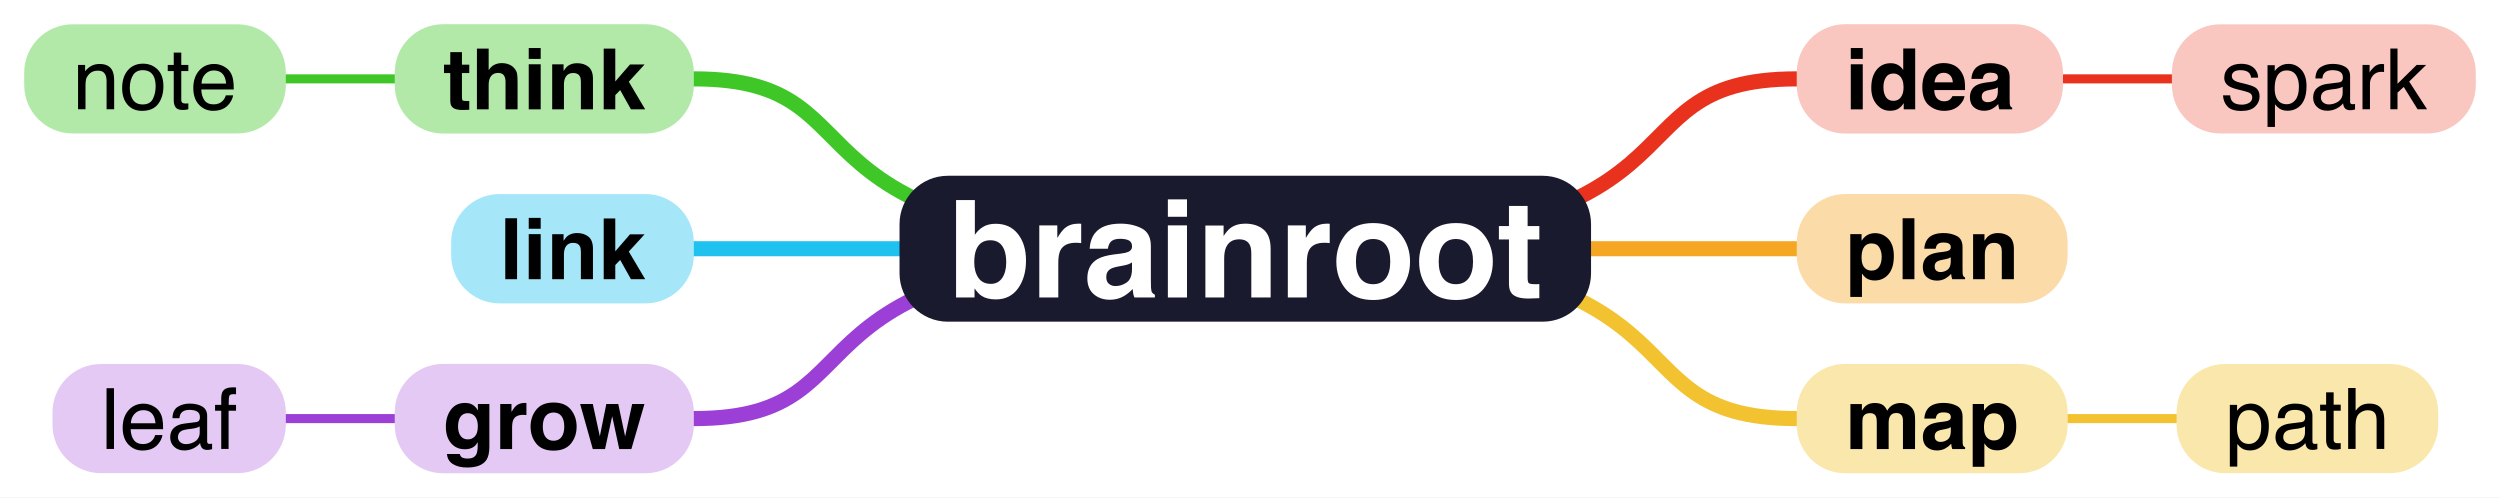
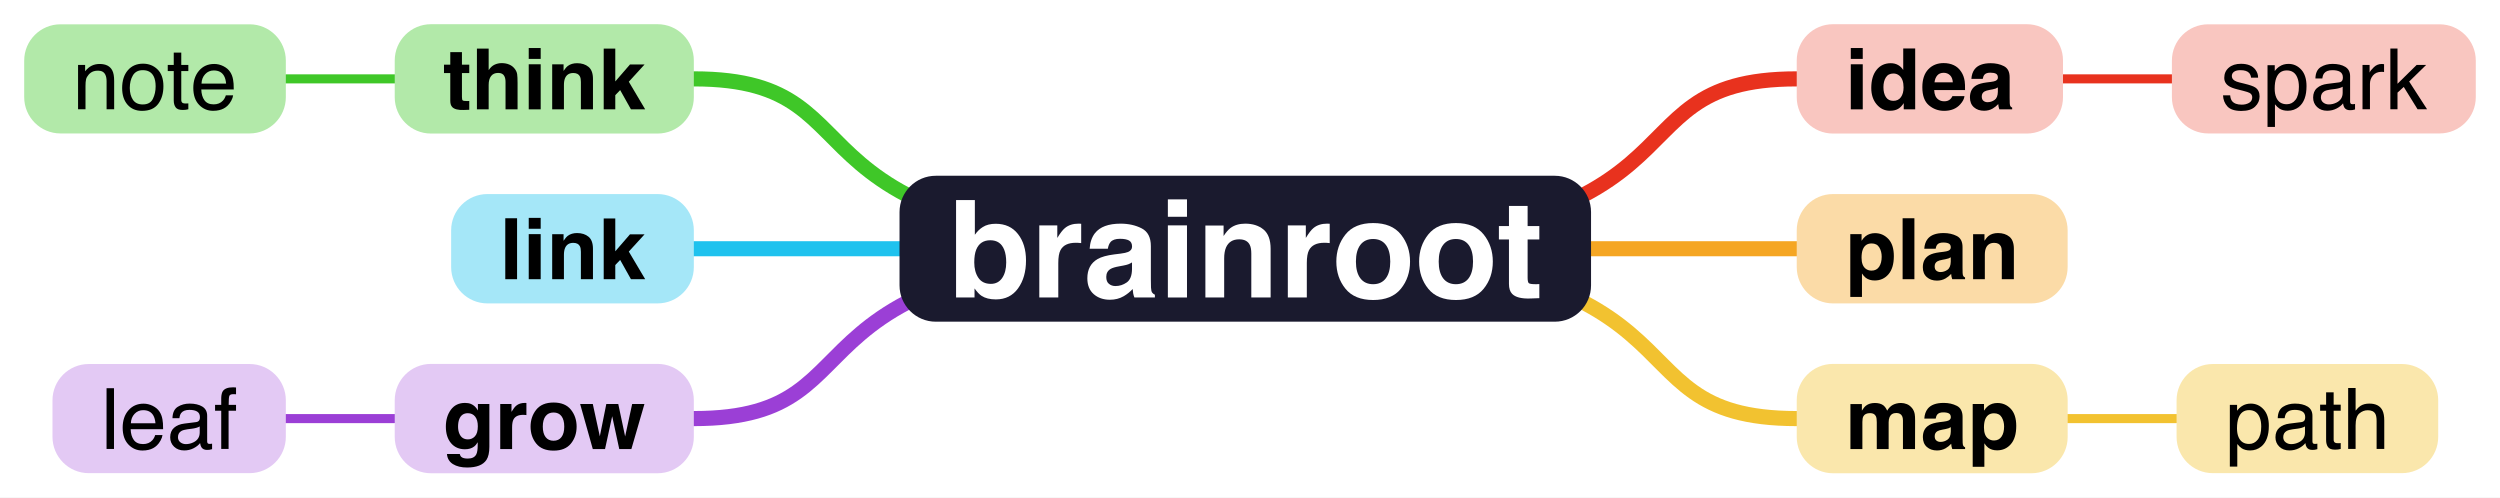
<svg xmlns="http://www.w3.org/2000/svg" xmlns:xlink="http://www.w3.org/1999/xlink" viewBox="0 0 413.244 82.229" width="413.244pt" height="82.229pt">
  <path fill="#ffffff" fill-rule="nonzero" d="M 0 0v 82.229h 413.244v -82.229Z " />
  <g transform="translate(4 4)">
    <g>
      <path fill="none" stroke="#e8321e" stroke-width="2.5" stroke-linecap="round" stroke-linejoin="round" stroke-miterlimit="4" stroke-dashoffset="0" stroke-dasharray="" transform="translate(201.8426 9.038086)" d="M 0 0m 0 28.076c 82.038 0 57.153 -28.076 91.153 -28.076" />
      <path fill="none" stroke="#e8321e" stroke-width="1.5" stroke-linecap="round" stroke-linejoin="round" stroke-miterlimit="4" stroke-dashoffset="0" stroke-dasharray="" transform="translate(337.0094 9.038086)" d="M 0 0c 9 0 9 0 18 0" />
      <path fill="none" transform="translate(355.0094 0.01708984)" d="M 0 0h 50.234v 18.042h -50.234v -18.042Z " />
      <g transform="translate(355.0094 0.01708984)">
        <g>
          <g>
-             <path fill="#f9c6c0" fill-rule="nonzero" d="M 0 0m 0 8c 0 -4.418 3.582 -8 8 -8h 34.234c 4.418 0 8 3.582 8 8v 2.042c 0 4.418 -3.582 8 -8 8h -34.234c -4.418 0 -8 -3.582 -8 -8Z " />
+             <path fill="#f9c6c0" fill-rule="nonzero" d="M 0 0m 0 6c 0 -3.314 2.686 -6 6 -6h 38.234c 3.314 0 6 2.686 6 6v 6.042c 0 3.314 -2.686 6 -6 6h -38.234c -3.314 0 -6 -2.686 -6 -6Z " />
            <g transform="matrix(1 0 0 -1 8 14.04199)">
              <use xlink:href="#gC85E0C92AEBEB214AD4295583F0BAAEB" x="0" y="0" fill="#000000" fill-rule="nonzero" />
              <use xlink:href="#g4AF3E5C2356B70A0477E867671F9A8C7" x="7" y="0" fill="#000000" fill-rule="nonzero" />
              <use xlink:href="#g6D5CEBE04F0E71A532D3F844634F856" x="14.786" y="0" fill="#000000" fill-rule="nonzero" />
              <use xlink:href="#g35AC645C025808EAA0C85BD9C0641944" x="22.572" y="0" fill="#000000" fill-rule="nonzero" />
              <use xlink:href="#gF733B062BDA7FE1DEEA9D5EE72FFA385" x="27.234" y="0" fill="#000000" fill-rule="nonzero" />
            </g>
          </g>
        </g>
      </g>
      <path fill="none" transform="translate(292.9957)" d="M 0 0h 44.014v 18.076h -44.014v -18.076Z " />
      <g transform="translate(292.9957 -3e-9)">
        <g>
          <g>
-             <path fill="#f9c6c0" fill-rule="nonzero" d="M 0 0m 0 8c 0 -4.418 3.582 -8 8 -8h 28.014c 4.418 0 8 3.582 8 8v 2.076c 0 4.418 -3.582 8 -8 8h -28.014c -4.418 0 -8 -3.582 -8 -8Z " />
+             <path fill="#f9c6c0" fill-rule="nonzero" d="M 0 0m 0 6c 0 -3.314 2.686 -6 6 -6h 32.014c 3.314 0 6 2.686 6 6v 6.076c 0 3.314 -2.686 6 -6 6h -32.014c -3.314 0 -6 -2.686 -6 -6Z " />
            <g transform="matrix(1 0 0 -1 8 14.07617)">
              <use xlink:href="#gCD00075EBB525FE87516FFCFD8ABC722" x="0" y="0" fill="#000000" fill-rule="nonzero" />
              <use xlink:href="#gA9DE94ADF1CCEB0CA300D3CB5E30D18F" x="3.89" y="0" fill="#000000" fill-rule="nonzero" />
              <use xlink:href="#gEDE7FFBBE8D1CD123FD5F87CC7DEE806" x="12.441" y="0" fill="#000000" fill-rule="nonzero" />
              <use xlink:href="#g83D6A99180E4A656392B93743F4459B7" x="20.228" y="0" fill="#000000" fill-rule="nonzero" />
            </g>
          </g>
        </g>
      </g>
      <path fill="none" stroke="#f5a623" stroke-width="2.5" stroke-linecap="round" stroke-linejoin="round" stroke-miterlimit="4" stroke-dashoffset="0" stroke-dasharray="" transform="translate(201.8426 37.11426)" d="M 0 0c 82.038 0 57.153 0 91.153 0" />
      <path fill="none" transform="translate(292.9957 28.07617)" d="M 0 0h 44.779v 18.076h -44.779v -18.076Z " />
      <g transform="translate(292.9957 28.07617)">
        <g>
          <g>
-             <path fill="#fbdba7" fill-rule="nonzero" d="M 0 0m 0 8c 0 -4.418 3.582 -8 8 -8h 28.779c 4.418 0 8 3.582 8 8v 2.076c 0 4.418 -3.582 8 -8 8h -28.779c -4.418 0 -8 -3.582 -8 -8Z " />
+             <path fill="#fbdba7" fill-rule="nonzero" d="M 0 0m 0 6c 0 -3.314 2.686 -6 6 -6h 32.779c 3.314 0 6 2.686 6 6v 6.076c 0 3.314 -2.686 6 -6 6h -32.779c -3.314 0 -6 -2.686 -6 -6Z " />
            <g transform="matrix(1 0 0 -1 8 14.07617)">
              <use xlink:href="#gB39D1872286A85F0CC6FCC62ED348BD6" x="0" y="0" fill="#000000" fill-rule="nonzero" />
              <use xlink:href="#g3FDE145A3EB775C40B1D2999E8DE6475" x="8.552" y="0" fill="#000000" fill-rule="nonzero" />
              <use xlink:href="#g83D6A99180E4A656392B93743F4459B7" x="12.441" y="0" fill="#000000" fill-rule="nonzero" />
              <use xlink:href="#g1C7C930AAFF94D5955205D8005655262" x="20.228" y="0" fill="#000000" fill-rule="nonzero" />
            </g>
          </g>
        </g>
      </g>
      <path fill="none" stroke="#f2c230" stroke-width="2.5" stroke-linecap="round" stroke-linejoin="round" stroke-miterlimit="4" stroke-dashoffset="0" stroke-dasharray="" transform="translate(201.8426 37.11426)" d="M 0 0c 82.038 0 57.153 28.076 91.153 28.076" />
      <path fill="none" stroke="#f2c230" stroke-width="1.5" stroke-linecap="round" stroke-linejoin="round" stroke-miterlimit="4" stroke-dashoffset="0" stroke-dasharray="" transform="translate(337.7818 65.19043)" d="M 0 0c 9 0 9 0 18 0" />
      <path fill="none" transform="translate(355.7818 56.16943)" d="M 0 0h 43.248v 18.042h -43.248v -18.042Z " />
      <g transform="translate(355.7818 56.16943)">
        <g>
          <g>
-             <path fill="#fae7ac" fill-rule="nonzero" d="M 0 0m 0 8c 0 -4.418 3.582 -8 8 -8h 27.248c 4.418 0 8 3.582 8 8v 2.042c 0 4.418 -3.582 8 -8 8h -27.248c -4.418 0 -8 -3.582 -8 -8Z " />
+             <path fill="#fae7ac" fill-rule="nonzero" d="M 0 0m 0 6c 0 -3.314 2.686 -6 6 -6h 31.248c 3.314 0 6 2.686 6 6v 6.042c 0 3.314 -2.686 6 -6 6h -31.248c -3.314 0 -6 -2.686 -6 -6Z " />
            <g transform="matrix(1 0 0 -1 8 14.04199)">
              <use xlink:href="#g4AF3E5C2356B70A0477E867671F9A8C7" x="0" y="0" fill="#000000" fill-rule="nonzero" />
              <use xlink:href="#g6D5CEBE04F0E71A532D3F844634F856" x="7.786" y="0" fill="#000000" fill-rule="nonzero" />
              <use xlink:href="#gE87B34FF76255386743EED87CE029C04" x="15.572" y="0" fill="#000000" fill-rule="nonzero" />
              <use xlink:href="#gA00A41FA30C6B29975D2C03FA575DE2B" x="19.462" y="0" fill="#000000" fill-rule="nonzero" />
            </g>
          </g>
        </g>
      </g>
      <path fill="none" transform="translate(292.9957 56.15234)" d="M 0 0h 44.786v 18.076h -44.786v -18.076Z " />
      <g transform="translate(292.9957 56.15234)">
        <g>
          <g>
-             <path fill="#fae7ac" fill-rule="nonzero" d="M 0 0m 0 8c 0 -4.418 3.582 -8 8 -8h 28.786c 4.418 0 8 3.582 8 8v 2.076c 0 4.418 -3.582 8 -8 8h -28.786c -4.418 0 -8 -3.582 -8 -8Z " />
+             <path fill="#fae7ac" fill-rule="nonzero" d="M 0 0m 0 6c 0 -3.314 2.686 -6 6 -6h 32.786c 3.314 0 6 2.686 6 6v 6.076c 0 3.314 -2.686 6 -6 6h -32.786c -3.314 0 -6 -2.686 -6 -6Z " />
            <g transform="matrix(1 0 0 -1 8 14.07617)">
              <use xlink:href="#g705FCAF6D329AC8C398C2C02E8DF0E84" x="0" y="0" fill="#000000" fill-rule="nonzero" />
              <use xlink:href="#g83D6A99180E4A656392B93743F4459B7" x="12.448" y="0" fill="#000000" fill-rule="nonzero" />
              <use xlink:href="#gB39D1872286A85F0CC6FCC62ED348BD6" x="20.234" y="0" fill="#000000" fill-rule="nonzero" />
            </g>
          </g>
        </g>
      </g>
      <path fill="none" stroke="#3fc728" stroke-width="2.5" stroke-linecap="round" stroke-linejoin="round" stroke-miterlimit="4" stroke-dashoffset="0" stroke-dasharray="" transform="translate(110.6895 9.038086)" d="M 0 0m 91.153 28.076c -82.038 0 -57.153 -28.076 -91.153 -28.076" />
      <path fill="none" stroke="#3fc728" stroke-width="1.5" stroke-linecap="round" stroke-linejoin="round" stroke-miterlimit="4" stroke-dashoffset="0" stroke-dasharray="" transform="translate(43.24805 9.038086)" d="M 0 0m 18 0c -9 0 -9 0 -18 0" />
      <path fill="none" transform="translate(0 0.01708984)" d="M 0 0h 43.248v 18.042h -43.248v -18.042Z " />
      <g transform="translate(-2e-9 0.01708984)">
        <g>
          <g>
-             <path fill="#b2e9a9" fill-rule="nonzero" d="M 0 0m 0 8c 0 -4.418 3.582 -8 8 -8h 27.248c 4.418 0 8 3.582 8 8v 2.042c 0 4.418 -3.582 8 -8 8h -27.248c -4.418 0 -8 -3.582 -8 -8Z " />
+             <path fill="#b2e9a9" fill-rule="nonzero" d="M 0 0m 0 6c 0 -3.314 2.686 -6 6 -6h 31.248c 3.314 0 6 2.686 6 6v 6.042c 0 3.314 -2.686 6 -6 6h -31.248c -3.314 0 -6 -2.686 -6 -6Z " />
            <g transform="matrix(1 0 0 -1 8 14.04199)">
              <use xlink:href="#g4ED5AF8D42A22EEB1FBEF276B7CE8136" x="0" y="0" fill="#000000" fill-rule="nonzero" />
              <use xlink:href="#gD654AA84966F72CAA27063AB0D047DF7" x="7.786" y="0" fill="#000000" fill-rule="nonzero" />
              <use xlink:href="#gE87B34FF76255386743EED87CE029C04" x="15.572" y="0" fill="#000000" fill-rule="nonzero" />
              <use xlink:href="#gB3266C1A0F7927429D800A4BA4062BD1" x="19.462" y="0" fill="#000000" fill-rule="nonzero" />
            </g>
          </g>
        </g>
      </g>
      <path fill="none" transform="translate(61.24805)" d="M 0 0h 49.441v 18.076h -49.441v -18.076Z " />
      <g transform="translate(61.24805 -3e-9)">
        <g>
          <g>
-             <path fill="#b2e9a9" fill-rule="nonzero" d="M 0 0m 0 8c 0 -4.418 3.582 -8 8 -8h 33.441c 4.418 0 8 3.582 8 8v 2.076c 0 4.418 -3.582 8 -8 8h -33.441c -4.418 0 -8 -3.582 -8 -8Z " />
+             <path fill="#b2e9a9" fill-rule="nonzero" d="M 0 0m 0 6c 0 -3.314 2.686 -6 6 -6h 37.441c 3.314 0 6 2.686 6 6v 6.076c 0 3.314 -2.686 6 -6 6h -37.441c -3.314 0 -6 -2.686 -6 -6Z " />
            <g transform="matrix(1 0 0 -1 8 14.07617)">
              <use xlink:href="#gBD8F057DBE7281C81B599BFE96C84610" x="0" y="0" fill="#000000" fill-rule="nonzero" />
              <use xlink:href="#g20DE20A6FEB80787F02FF17E7513594F" x="4.662" y="0" fill="#000000" fill-rule="nonzero" />
              <use xlink:href="#gCD00075EBB525FE87516FFCFD8ABC722" x="13.214" y="0" fill="#000000" fill-rule="nonzero" />
              <use xlink:href="#g1C7C930AAFF94D5955205D8005655262" x="17.104" y="0" fill="#000000" fill-rule="nonzero" />
              <use xlink:href="#g2A3371B846196677F7BEAD6930B5B430" x="25.655" y="0" fill="#000000" fill-rule="nonzero" />
            </g>
          </g>
        </g>
      </g>
      <path fill="none" stroke="#1fc2ee" stroke-width="2.5" stroke-linecap="round" stroke-linejoin="round" stroke-miterlimit="4" stroke-dashoffset="0" stroke-dasharray="" transform="translate(110.6895 37.11426)" d="M 0 0m 91.153 0c -82.038 0 -57.153 0 -91.153 0" />
      <path fill="none" transform="translate(70.57227 28.07617)" d="M 0 0h 40.117v 18.076h -40.117v -18.076Z " />
      <g transform="translate(70.57227 28.07617)">
        <g>
          <g>
-             <path fill="#a5e7f8" fill-rule="nonzero" d="M 0 0m 0 8c 0 -4.418 3.582 -8 8 -8h 24.117c 4.418 0 8 3.582 8 8v 2.076c 0 4.418 -3.582 8 -8 8h -24.117c -4.418 0 -8 -3.582 -8 -8Z " />
+             <path fill="#a5e7f8" fill-rule="nonzero" d="M 0 0m 0 6c 0 -3.314 2.686 -6 6 -6h 28.117c 3.314 0 6 2.686 6 6v 6.076c 0 3.314 -2.686 6 -6 6h -28.117c -3.314 0 -6 -2.686 -6 -6Z " />
            <g transform="matrix(1 0 0 -1 8 14.07617)">
              <use xlink:href="#g3FDE145A3EB775C40B1D2999E8DE6475" x="0" y="0" fill="#000000" fill-rule="nonzero" />
              <use xlink:href="#gCD00075EBB525FE87516FFCFD8ABC722" x="3.89" y="0" fill="#000000" fill-rule="nonzero" />
              <use xlink:href="#g1C7C930AAFF94D5955205D8005655262" x="7.779" y="0" fill="#000000" fill-rule="nonzero" />
              <use xlink:href="#g2A3371B846196677F7BEAD6930B5B430" x="16.331" y="0" fill="#000000" fill-rule="nonzero" />
            </g>
          </g>
        </g>
      </g>
      <path fill="none" stroke="#9b3fd6" stroke-width="2.5" stroke-linecap="round" stroke-linejoin="round" stroke-miterlimit="4" stroke-dashoffset="0" stroke-dasharray="" transform="translate(110.6895 37.11426)" d="M 0 0m 91.153 0c -82.038 0 -57.153 28.076 -91.153 28.076" />
      <path fill="none" stroke="#9b3fd6" stroke-width="1.5" stroke-linecap="round" stroke-linejoin="round" stroke-miterlimit="4" stroke-dashoffset="0" stroke-dasharray="" transform="translate(43.24805 65.19043)" d="M 0 0m 18 0c -9 0 -9 0 -18 0" />
      <path fill="none" transform="translate(4.675781 56.16943)" d="M 0 0h 38.572v 18.042h -38.572v -18.042Z " />
      <g transform="translate(4.675781 56.16943)">
        <g>
          <g>
-             <path fill="#e3c9f4" fill-rule="nonzero" d="M 0 0m 0 8c 0 -4.418 3.582 -8 8 -8h 22.572c 4.418 0 8 3.582 8 8v 2.042c 0 4.418 -3.582 8 -8 8h -22.572c -4.418 0 -8 -3.582 -8 -8Z " />
+             <path fill="#e3c9f4" fill-rule="nonzero" d="M 0 0m 0 6c 0 -3.314 2.686 -6 6 -6h 26.572c 3.314 0 6 2.686 6 6v 6.042c 0 3.314 -2.686 6 -6 6h -26.572c -3.314 0 -6 -2.686 -6 -6Z " />
            <g transform="matrix(1 0 0 -1 8 14.04199)">
              <use xlink:href="#g79BF55DE1BA34489BD15815D61247AF3" x="0" y="0" fill="#000000" fill-rule="nonzero" />
              <use xlink:href="#gB3266C1A0F7927429D800A4BA4062BD1" x="3.11" y="0" fill="#000000" fill-rule="nonzero" />
              <use xlink:href="#g6D5CEBE04F0E71A532D3F844634F856" x="10.896" y="0" fill="#000000" fill-rule="nonzero" />
              <use xlink:href="#g96108FC6A564D01298A368256FAAFCFA" x="18.683" y="0" fill="#000000" fill-rule="nonzero" />
            </g>
          </g>
        </g>
      </g>
      <path fill="none" transform="translate(61.24805 56.15234)" d="M 0 0h 49.441v 18.076h -49.441v -18.076Z " />
      <g transform="translate(61.24805 56.15234)">
        <g>
          <g>
-             <path fill="#e3c9f4" fill-rule="nonzero" d="M 0 0m 0 8c 0 -4.418 3.582 -8 8 -8h 33.441c 4.418 0 8 3.582 8 8v 2.076c 0 4.418 -3.582 8 -8 8h -33.441c -4.418 0 -8 -3.582 -8 -8Z " />
+             <path fill="#e3c9f4" fill-rule="nonzero" d="M 0 0m 0 6c 0 -3.314 2.686 -6 6 -6h 37.441c 3.314 0 6 2.686 6 6v 6.076c 0 3.314 -2.686 6 -6 6h -37.441c -3.314 0 -6 -2.686 -6 -6Z " />
            <g transform="matrix(1 0 0 -1 8 14.07617)">
              <use xlink:href="#g4D833B800762E46B821197E2316636A7" x="0" y="0" fill="#000000" fill-rule="nonzero" />
              <use xlink:href="#gBA33963318FC8901C5F99C3914D1CB20" x="8.552" y="0" fill="#000000" fill-rule="nonzero" />
              <use xlink:href="#gBBCCA4542CEE2046106AF89AB12030BB" x="14" y="0" fill="#000000" fill-rule="nonzero" />
              <use xlink:href="#g36A4FF6023A5CB2564CFCB1D7346D60D" x="22.552" y="0" fill="#000000" fill-rule="nonzero" />
            </g>
          </g>
        </g>
      </g>
      <path fill="none" transform="translate(144.6895 25.05332)" d="M 0 0h 114.306v 24.122h -114.306v -24.122Z " />
      <g transform="translate(144.6895 25.05332)">
        <g>
          <g>
-             <path fill="#1a1a2e" fill-rule="nonzero" d="M 0 0m 0 8c 0 -4.418 3.582 -8 8 -8h 98.306c 4.418 0 8 3.582 8 8v 8.122c 0 4.418 -3.582 8 -8 8h -98.306c -4.418 0 -8 -3.582 -8 -8Z " />
+             <path fill="#1a1a2e" fill-rule="nonzero" d="M 0 0m 0 6c 0 -3.314 2.686 -6 6 -6h 102.306c 3.314 0 6 2.686 6 6v 12.122c 0 3.314 -2.686 6 -6 6h -102.306c -3.314 0 -6 -2.686 -6 -6Z " />
            <g transform="matrix(1 0 0 -1 8 20.12187)">
              <use xlink:href="#gB612E2DC4CE5645077FB9E75341C1CD5" x="0" y="0" fill="#ffffff" fill-rule="nonzero" />
              <use xlink:href="#gA55F647D29775C25DD0D5A8C76444BDC" x="13.683" y="0" fill="#ffffff" fill-rule="nonzero" />
              <use xlink:href="#g71664027C50343427D1A9E8CBC6D3134" x="22.4" y="0" fill="#ffffff" fill-rule="nonzero" />
              <use xlink:href="#gD739F658D61F7C7BC2BECCCF22B732A7" x="34.858" y="0" fill="#ffffff" fill-rule="nonzero" />
              <use xlink:href="#g5B652A1F897794F6017E9D62C21CED44" x="41.081" y="0" fill="#ffffff" fill-rule="nonzero" />
              <use xlink:href="#gA55F647D29775C25DD0D5A8C76444BDC" x="54.764" y="0" fill="#ffffff" fill-rule="nonzero" />
              <use xlink:href="#g7B1F3152A9BA381D17110DD953C16CAA" x="63.481" y="0" fill="#ffffff" fill-rule="nonzero" />
              <use xlink:href="#g7B1F3152A9BA381D17110DD953C16CAA" x="77.164" y="0" fill="#ffffff" fill-rule="nonzero" />
              <use xlink:href="#gB098324F8DF5BACA61B931DAD10343AD" x="90.847" y="0" fill="#ffffff" fill-rule="nonzero" />
            </g>
          </g>
        </g>
      </g>
    </g>
  </g>
  <defs>
    <symbol id="gC85E0C92AEBEB214AD4295583F0BAAEB" overflow="visible">
      <path d="M 0 0m 1.634 2.297q 0.055 -0.615 0.308 -0.943q 0.465 -0.595 1.613 -0.595q 0.684 0 1.203 0.297q 0.52 0.297 0.52 0.919q 0 0.472 -0.417 0.718q -0.267 0.15 -1.053 0.349l -0.978 0.246q -0.937 0.232 -1.381 0.52q -0.793 0.499 -0.793 1.381q 0 1.039 0.749 1.682q 0.749 0.643 2.013 0.643q 1.654 0 2.386 -0.971q 0.458 -0.615 0.444 -1.326h -1.162q -0.034 0.417 -0.294 0.759q -0.424 0.485 -1.47 0.485q -0.697 0 -1.056 -0.267q -0.359 -0.267 -0.359 -0.704q 0 -0.479 0.472 -0.766q 0.273 -0.171 0.807 -0.301l 0.813 -0.198q 1.326 -0.321 1.777 -0.622q 0.718 -0.472 0.718 -1.483q 0 -0.978 -0.742 -1.688q -0.742 -0.711 -2.259 -0.711q -1.634 0 -2.314 0.742q -0.68 0.742 -0.728 1.835h 1.183Z m 1.818 5.202Z " />
    </symbol>
    <symbol id="g4AF3E5C2356B70A0477E867671F9A8C7" overflow="visible">
      <path d="M 0 0m 5.424 1.548q 0.571 0.721 0.571 2.157q 0 0.875 -0.253 1.504q -0.479 1.21 -1.75 1.21q -1.278 0 -1.75 -1.278q -0.253 -0.684 -0.253 -1.736q 0 -0.848 0.253 -1.442q 0.479 -1.135 1.75 -1.135q 0.861 0 1.432 0.721Z m -4.618 5.739h 1.196v -0.971q 0.369 0.499 0.807 0.772q 0.622 0.41 1.463 0.41q 1.244 0 2.112 -0.954q 0.868 -0.954 0.868 -2.724q 0 -2.393 -1.251 -3.418q -0.793 -0.649 -1.846 -0.649q -0.827 0 -1.388 0.362q -0.328 0.205 -0.731 0.704v -3.739h -1.23v 10.206Z " />
    </symbol>
    <symbol id="g6D5CEBE04F0E71A532D3F844634F856" overflow="visible">
      <path d="M 0 0m 2.235 1.107q 0.39 -0.308 0.923 -0.308q 0.649 0 1.258 0.301q 1.025 0.499 1.025 1.634v 0.991q -0.226 -0.144 -0.581 -0.239q -0.355 -0.096 -0.697 -0.137l -0.745 -0.096q -0.67 -0.089 -1.005 -0.28q -0.567 -0.321 -0.567 -1.025q 0 -0.533 0.39 -0.841Z m 2.591 3.329q 0.424 0.055 0.567 0.355q 0.082 0.164 0.082 0.472q 0 0.629 -0.448 0.913q -0.448 0.284 -1.282 0.284q -0.964 0 -1.367 -0.52q -0.226 -0.287 -0.294 -0.854h -1.148q 0.034 1.354 0.878 1.883q 0.844 0.53 1.958 0.53q 1.292 0 2.099 -0.492q 0.8 -0.492 0.8 -1.531v -4.218q 0 -0.191 0.079 -0.308q 0.079 -0.116 0.332 -0.116q 0.082 0 0.185 0.01q 0.103 0.01 0.219 0.031v -0.909q -0.287 -0.082 -0.438 -0.103q -0.15 -0.021 -0.41 -0.021q -0.636 0 -0.923 0.451q -0.15 0.239 -0.212 0.677q -0.376 -0.492 -1.08 -0.854q -0.704 -0.362 -1.552 -0.362q -1.019 0 -1.665 0.619q -0.646 0.619 -0.646 1.548q 0 1.019 0.636 1.579q 0.636 0.561 1.668 0.69l 1.962 0.246Z m -1.019 3.062Z " />
    </symbol>
    <symbol id="g35AC645C025808EAA0C85BD9C0641944" overflow="visible">
      <path d="M 0 0m 0.937 7.321h 1.169v -1.265q 0.144 0.369 0.704 0.899q 0.561 0.53 1.292 0.53q 0.034 0 0.116 -0.007q 0.082 -0.007 0.28 -0.027v -1.299q -0.109 0.021 -0.202 0.027q -0.092 0.007 -0.202 0.007q -0.93 0 -1.429 -0.598q -0.499 -0.598 -0.499 -1.377v -4.211h -1.23v 7.321Z " />
    </symbol>
    <symbol id="gF733B062BDA7FE1DEEA9D5EE72FFA385" overflow="visible">
      <path d="M 0 0m 0.875 10.042h 1.183v -5.831l 3.158 3.11h 1.572l -2.803 -2.741l 2.96 -4.58h -1.572l -2.283 3.691l -1.032 -0.943v -2.748h -1.183v 10.042Z " />
    </symbol>
    <symbol id="gCD00075EBB525FE87516FFCFD8ABC722" overflow="visible">
      <path d="M 0 0m 2.912 7.451v -7.451h -1.976v 7.451h 1.976Z m 0 2.687v -1.798h -1.976v 1.798h 1.976Z " />
    </symbol>
    <symbol id="gA9DE94ADF1CCEB0CA300D3CB5E30D18F" overflow="visible">
      <path d="M 0 0m 7.69 10.062v -10.062h -1.894v 1.032q -0.417 -0.663 -0.95 -0.964q -0.533 -0.301 -1.326 -0.301q -1.306 0 -2.198 1.056q -0.892 1.056 -0.892 2.71q 0 1.907 0.878 3.001q 0.878 1.094 2.348 1.094q 0.677 0 1.203 -0.297q 0.526 -0.297 0.854 -0.824v 3.555h 1.976Z m -5.25 -6.385q 0 -1.032 0.41 -1.647q 0.403 -0.622 1.23 -0.622q 0.827 0 1.258 0.615q 0.431 0.615 0.431 1.593q 0 1.367 -0.69 1.955q -0.424 0.355 -0.984 0.355q -0.854 0 -1.254 -0.646q -0.4 -0.646 -0.4 -1.603Z " />
    </symbol>
    <symbol id="gEDE7FFBBE8D1CD123FD5F87CC7DEE806" overflow="visible">
      <path d="M 0 0m 7.287 2.188q -0.075 -0.663 -0.69 -1.347q -0.957 -1.087 -2.68 -1.087q -1.422 0 -2.509 0.916q -1.087 0.916 -1.087 2.98q 0 1.935 0.981 2.967q 0.981 1.032 2.546 1.032q 0.93 0 1.675 -0.349q 0.745 -0.349 1.23 -1.101q 0.438 -0.663 0.567 -1.538q 0.075 -0.513 0.062 -1.477h -5.1q 0.041 -1.121 0.704 -1.572q 0.403 -0.28 0.971 -0.28q 0.602 0 0.978 0.342q 0.205 0.185 0.362 0.513h 1.989Z m -1.928 2.283q -0.048 0.772 -0.468 1.172q -0.42 0.4 -1.042 0.4q -0.677 0 -1.049 -0.424q -0.373 -0.424 -0.468 -1.148h 3.028Z " />
    </symbol>
    <symbol id="g83D6A99180E4A656392B93743F4459B7" overflow="visible">
      <path d="M 0 0m 1.189 6.645q 0.772 0.984 2.652 0.984q 1.224 0 2.174 -0.485q 0.95 -0.485 0.95 -1.832v -3.418q 0 -0.355 0.014 -0.861q 0.021 -0.383 0.116 -0.52q 0.096 -0.137 0.287 -0.226v -0.287h -2.119q -0.089 0.226 -0.123 0.424q -0.034 0.198 -0.055 0.451q -0.403 -0.438 -0.93 -0.745q -0.629 -0.362 -1.422 -0.362q -1.012 0 -1.671 0.578q -0.66 0.578 -0.66 1.637q 0 1.374 1.06 1.989q 0.581 0.335 1.709 0.479l 0.663 0.082q 0.54 0.068 0.772 0.171q 0.417 0.178 0.417 0.554q 0 0.458 -0.318 0.632q -0.318 0.174 -0.933 0.174q -0.69 0 -0.978 -0.342q -0.205 -0.253 -0.273 -0.684h -1.88q 0.062 0.978 0.547 1.606Z m 1.449 -5.236q 0.273 -0.226 0.67 -0.226q 0.629 0 1.159 0.369q 0.53 0.369 0.55 1.347v 0.725q -0.185 -0.116 -0.373 -0.188q -0.188 -0.072 -0.516 -0.133l -0.438 -0.082q -0.615 -0.109 -0.882 -0.267q -0.451 -0.267 -0.451 -0.827q 0 -0.499 0.28 -0.718Z " />
    </symbol>
    <symbol id="gB39D1872286A85F0CC6FCC62ED348BD6" overflow="visible">
      <path d="M 0 0m 7.15 6.651q 0.902 -0.964 0.902 -2.83q 0 -1.969 -0.885 -3.001q -0.885 -1.032 -2.28 -1.032q -0.889 0 -1.477 0.444q -0.321 0.246 -0.629 0.718v -3.883h -1.928v 10.384h 1.866v -1.101q 0.314 0.485 0.67 0.766q 0.649 0.499 1.545 0.499q 1.306 0 2.215 -0.964Z m -1.107 -2.926q 0 0.861 -0.393 1.524q -0.393 0.663 -1.275 0.663q -1.06 0 -1.456 -1.005q -0.205 -0.533 -0.205 -1.354q 0 -1.299 0.69 -1.825q 0.41 -0.308 0.971 -0.308q 0.813 0 1.241 0.629q 0.427 0.629 0.427 1.675Z " />
    </symbol>
    <symbol id="g3FDE145A3EB775C40B1D2999E8DE6475" overflow="visible">
      <path d="M 0 0m 0.95 10.076h 1.948v -10.076h -1.948v 10.076Z " />
    </symbol>
    <symbol id="g1C7C930AAFF94D5955205D8005655262" overflow="visible">
      <path d="M 0 0m 4.416 6.009q -0.991 0 -1.36 -0.841q -0.191 -0.444 -0.191 -1.135v -4.033h -1.941v 7.438h 1.88v -1.087q 0.376 0.574 0.711 0.827q 0.602 0.451 1.524 0.451q 1.155 0 1.89 -0.605q 0.735 -0.605 0.735 -2.006v -5.018h -1.996v 4.532q 0 0.588 -0.157 0.902q -0.287 0.574 -1.094 0.574Z " />
    </symbol>
    <symbol id="gE87B34FF76255386743EED87CE029C04" overflow="visible">
      <path d="M 0 0m 1.148 9.365h 1.244v -2.044h 1.169v -1.005h -1.169v -4.778q 0 -0.383 0.26 -0.513q 0.144 -0.075 0.479 -0.075q 0.089 0 0.191 0.003q 0.103 0.003 0.239 0.017v -0.971q -0.212 -0.062 -0.441 -0.089q -0.229 -0.027 -0.496 -0.027q -0.861 0 -1.169 0.441q -0.308 0.441 -0.308 1.145v 4.847h -0.991v 1.005h 0.991v 2.044Z " />
    </symbol>
    <symbol id="gA00A41FA30C6B29975D2C03FA575DE2B" overflow="visible">
      <path d="M 0 0m 0.902 10.076h 1.23v -3.746q 0.438 0.554 0.786 0.779q 0.595 0.39 1.483 0.39q 1.593 0 2.16 -1.114q 0.308 -0.608 0.308 -1.688v -4.696h -1.265v 4.614q 0 0.807 -0.205 1.183q -0.335 0.602 -1.258 0.602q -0.766 0 -1.388 -0.526q -0.622 -0.526 -0.622 -1.989v -3.883h -1.23v 10.076Z " />
    </symbol>
    <symbol id="g705FCAF6D329AC8C398C2C02E8DF0E84" overflow="visible">
      <path d="M 0 0m 5.093 5.4q -0.246 0.54 -0.964 0.54q -0.834 0 -1.121 -0.54q -0.157 -0.308 -0.157 -0.916v -4.484h -1.976v 7.438h 1.894v -1.087q 0.362 0.581 0.684 0.827q 0.567 0.438 1.47 0.438q 0.854 0 1.381 -0.376q 0.424 -0.349 0.643 -0.896q 0.383 0.656 0.95 0.964q 0.602 0.308 1.34 0.308q 0.492 0 0.971 -0.191q 0.479 -0.191 0.868 -0.67q 0.314 -0.39 0.424 -0.957q 0.068 -0.376 0.068 -1.101l -0.014 -4.696h -1.996v 4.744q 0 0.424 -0.137 0.697q -0.26 0.52 -0.957 0.52q -0.807 0 -1.114 -0.67q -0.157 -0.355 -0.157 -0.854v -4.437h -1.962v 4.437q 0 0.663 -0.137 0.964Z " />
    </symbol>
    <symbol id="g4ED5AF8D42A22EEB1FBEF276B7CE8136" overflow="visible">
      <path d="M 0 0m 0.902 7.321h 1.169v -1.039q 0.52 0.643 1.101 0.923q 0.581 0.28 1.292 0.28q 1.559 0 2.105 -1.087q 0.301 -0.595 0.301 -1.702v -4.696h -1.251v 4.614q 0 0.67 -0.198 1.08q -0.328 0.684 -1.189 0.684q -0.438 0 -0.718 -0.089q -0.506 -0.15 -0.889 -0.602q -0.308 -0.362 -0.4 -0.749q -0.092 -0.386 -0.092 -1.104v -3.835h -1.23v 7.321Z m 2.892 0.178Z " />
    </symbol>
    <symbol id="gD654AA84966F72CAA27063AB0D047DF7" overflow="visible">
      <path d="M 0 0m 5.486 1.719q 0.455 0.926 0.455 2.061q 0 1.025 -0.328 1.668q -0.52 1.012 -1.791 1.012q -1.128 0 -1.641 -0.861q -0.513 -0.861 -0.513 -2.078q 0 -1.169 0.513 -1.948q 0.513 -0.779 1.627 -0.779q 1.224 0 1.678 0.926Z m 0.762 4.871q 0.978 -0.943 0.978 -2.775q 0 -1.771 -0.861 -2.926q -0.861 -1.155 -2.673 -1.155q -1.511 0 -2.399 1.022q -0.889 1.022 -0.889 2.745q 0 1.846 0.937 2.939q 0.937 1.094 2.516 1.094q 1.415 0 2.393 -0.943Z m -2.434 0.909Z " />
    </symbol>
    <symbol id="gB3266C1A0F7927429D800A4BA4062BD1" overflow="visible">
      <path d="M 0 0m 5.462 7.12q 0.731 -0.366 1.114 -0.947q 0.369 -0.554 0.492 -1.292q 0.109 -0.506 0.109 -1.613h -5.366q 0.034 -1.114 0.526 -1.788q 0.492 -0.673 1.524 -0.673q 0.964 0 1.538 0.636q 0.328 0.369 0.465 0.854h 1.21q -0.048 -0.403 -0.318 -0.899q -0.27 -0.496 -0.605 -0.81q -0.561 -0.547 -1.388 -0.738q -0.444 -0.109 -1.005 -0.109q -1.367 0 -2.317 0.995q -0.95 0.995 -0.95 2.786q 0 1.764 0.957 2.864q 0.957 1.101 2.502 1.101q 0.779 0 1.511 -0.366Z m 0.451 -2.875q -0.075 0.8 -0.349 1.278q -0.506 0.889 -1.688 0.889q -0.848 0 -1.422 -0.612q -0.574 -0.612 -0.608 -1.555h 4.067Z m -2.078 3.254Z " />
    </symbol>
    <symbol id="gBD8F057DBE7281C81B599BFE96C84610" overflow="visible">
      <path d="M 0 0m 4.32 1.388v -1.456l -0.923 -0.034q -1.381 -0.048 -1.887 0.479q -0.328 0.335 -0.328 1.032v 4.587h -1.039v 1.388h 1.039v 2.078h 1.928v -2.078h 1.21v -1.388h -1.21v -3.938q 0 -0.458 0.116 -0.571q 0.116 -0.113 0.711 -0.113q 0.089 0 0.188 0.003q 0.099 0.003 0.195 0.01Z " />
    </symbol>
    <symbol id="g20DE20A6FEB80787F02FF17E7513594F" overflow="visible">
      <path d="M 0 0m 7.643 4.375v -4.375h -1.989v 4.532q 0 0.602 -0.205 0.971q -0.267 0.52 -1.012 0.52q -0.772 0 -1.172 -0.516q -0.4 -0.516 -0.4 -1.473v -4.033h -1.941v 10.042h 1.941v -3.562q 0.424 0.649 0.981 0.906q 0.557 0.256 1.172 0.256q 0.69 0 1.254 -0.239q 0.564 -0.239 0.926 -0.731q 0.308 -0.417 0.376 -0.858q 0.068 -0.441 0.068 -1.439Z " />
    </symbol>
    <symbol id="g2A3371B846196677F7BEAD6930B5B430" overflow="visible">
      <path d="M 0 0m 7.745 0h -2.352l -1.784 3.186l -0.807 -0.841v -2.345h -1.914v 10.042h 1.914v -5.428l 2.427 2.803h 2.413l -2.604 -2.851l 2.707 -4.566Z " />
    </symbol>
    <symbol id="g79BF55DE1BA34489BD15815D61247AF3" overflow="visible">
      <path d="M 0 0m 0.937 10.042h 1.23v -10.042h -1.23v 10.042Z " />
    </symbol>
    <symbol id="g96108FC6A564D01298A368256FAAFCFA" overflow="visible">
      <path d="M 0 0m 1.477 9.557q 0.431 0.629 1.661 0.629q 0.116 0 0.239 -0.007q 0.123 -0.007 0.28 -0.021v -1.121q -0.191 0.014 -0.277 0.017q -0.085 0.003 -0.161 0.003q -0.561 0 -0.67 -0.291q -0.109 -0.291 -0.109 -1.48h 1.217v -0.971h -1.23v -6.316h -1.217v 6.316h -1.019v 0.971h 1.019v 1.148q 0.027 0.766 0.267 1.121Z " />
    </symbol>
    <symbol id="g4D833B800762E46B821197E2316636A7" overflow="visible">
      <path d="M 0 0m 3.015 -1.306q 0.314 -0.267 1.06 -0.267q 1.053 0 1.408 0.704q 0.232 0.451 0.232 1.518v 0.479q -0.28 -0.479 -0.602 -0.718q -0.581 -0.444 -1.511 -0.444q -1.436 0 -2.293 1.008q -0.858 1.008 -0.858 2.731q 0 1.661 0.827 2.792q 0.827 1.131 2.345 1.131q 0.561 0 0.978 -0.171q 0.711 -0.294 1.148 -1.08v 1.073h 1.894v -7.068q 0 -1.442 -0.485 -2.174q -0.834 -1.258 -3.199 -1.258q -1.429 0 -2.331 0.561q -0.902 0.561 -0.998 1.675h 2.119q 0.082 -0.342 0.267 -0.492Z m -0.328 3.849q 0.396 -0.943 1.422 -0.943q 0.684 0 1.155 0.516q 0.472 0.516 0.472 1.644q 0 1.06 -0.448 1.613q -0.448 0.554 -1.2 0.554q -1.025 0 -1.415 -0.964q -0.205 -0.513 -0.205 -1.265q 0 -0.649 0.219 -1.155Z " />
    </symbol>
    <symbol id="gBA33963318FC8901C5F99C3914D1CB20" overflow="visible">
      <path d="M 0 0m 4.655 5.653q -1.176 0 -1.579 -0.766q -0.226 -0.431 -0.226 -1.326v -3.562h -1.962v 7.451h 1.859v -1.299q 0.451 0.745 0.786 1.019q 0.547 0.458 1.422 0.458q 0.055 0 0.092 -0.003q 0.038 -0.003 0.167 -0.01v -1.996q -0.185 0.021 -0.328 0.027q -0.144 0.007 -0.232 0.007Z " />
    </symbol>
    <symbol id="gBBCCA4542CEE2046106AF89AB12030BB" overflow="visible">
      <path d="M 0 0m 7.123 6.508q 0.943 -1.183 0.943 -2.796q 0 -1.641 -0.943 -2.806q -0.943 -1.166 -2.864 -1.166q -1.921 0 -2.864 1.166q -0.943 1.166 -0.943 2.806q 0 1.613 0.943 2.796q 0.943 1.183 2.864 1.183q 1.921 0 2.864 -1.183Z m -2.871 -0.465q -0.854 0 -1.316 -0.605q -0.461 -0.605 -0.461 -1.726q 0 -1.121 0.461 -1.729q 0.461 -0.608 1.316 -0.608q 0.854 0 1.312 0.608q 0.458 0.608 0.458 1.729q 0 1.121 -0.458 1.726q -0.458 0.605 -1.312 0.605Z " />
    </symbol>
    <symbol id="g36A4FF6023A5CB2564CFCB1D7346D60D" overflow="visible">
      <path d="M 0 0m 6.562 0l -1.169 5.428l -1.183 -5.428h -2.023l -2.092 7.451h 2.092l 1.162 -5.346l 1.073 5.346h 1.976l 1.135 -5.366l 1.162 5.366h 2.03l -2.16 -7.451h -2.003Z " />
    </symbol>
    <symbol id="gB612E2DC4CE5645077FB9E75341C1CD5" overflow="visible">
      <path d="M 0 0m 7.93 -0.317q -1.477 0 -2.373 0.591q -0.536 0.35 -1.159 1.225v -1.498h -3.052v 16.1h 3.106v -5.731q 0.591 0.831 1.302 1.269q 0.842 0.547 2.144 0.547q 2.352 0 3.68 -1.695q 1.329 -1.695 1.329 -4.375q 0 -2.778 -1.312 -4.605q -1.312 -1.827 -3.664 -1.827Z m 1.706 6.103q 0 1.269 -0.328 2.1q -0.623 1.575 -2.297 1.575q -1.695 0 -2.33 -1.542q -0.328 -0.82 -0.328 -2.122q 0 -1.531 0.678 -2.538q 0.678 -1.006 2.067 -1.006q 1.203 0 1.87 0.973q 0.667 0.973 0.667 2.559Z " />
    </symbol>
    <symbol id="gA55F647D29775C25DD0D5A8C76444BDC" overflow="visible">
      <path d="M 0 0m 7.448 9.045q -1.881 0 -2.527 -1.225q -0.361 -0.689 -0.361 -2.122v -5.698h -3.139v 11.922h 2.975v -2.078q 0.722 1.192 1.258 1.63q 0.875 0.733 2.275 0.733q 0.087 0 0.148 -0.005q 0.06 -0.005 0.268 -0.016v -3.194q -0.295 0.033 -0.525 0.044q -0.23 0.011 -0.372 0.011Z " />
    </symbol>
    <symbol id="g71664027C50343427D1A9E8CBC6D3134" overflow="visible">
      <path d="M 0 0m 1.903 10.631q 1.236 1.575 4.244 1.575q 1.958 0 3.478 -0.777q 1.52 -0.777 1.52 -2.931v -5.469q 0 -0.569 0.022 -1.378q 0.033 -0.613 0.186 -0.831q 0.153 -0.219 0.459 -0.361v -0.459h -3.391q -0.142 0.361 -0.197 0.678q -0.055 0.317 -0.087 0.722q -0.645 -0.7 -1.488 -1.192q -1.006 -0.58 -2.275 -0.58q -1.619 0 -2.674 0.924q -1.055 0.924 -1.055 2.62q 0 2.198 1.695 3.183q 0.93 0.536 2.734 0.766l 1.061 0.131q 0.864 0.109 1.236 0.273q 0.667 0.284 0.667 0.886q 0 0.733 -0.509 1.012q -0.509 0.279 -1.493 0.279q -1.105 0 -1.564 -0.547q -0.328 -0.405 -0.438 -1.094h -3.008q 0.098 1.564 0.875 2.57Z m 2.319 -8.378q 0.438 -0.361 1.072 -0.361q 1.006 0 1.854 0.591q 0.848 0.591 0.88 2.155v 1.159q -0.295 -0.186 -0.596 -0.301q -0.301 -0.115 -0.826 -0.213l -0.7 -0.131q -0.984 -0.175 -1.411 -0.427q -0.722 -0.427 -0.722 -1.323q 0 -0.798 0.448 -1.148Z " />
    </symbol>
    <symbol id="gD739F658D61F7C7BC2BECCCF22B732A7" overflow="visible">
      <path d="M 0 0m 4.659 11.922v -11.922h -3.161v 11.922h 3.161Z m 0 4.298v -2.877h -3.161v 2.877h 3.161Z " />
    </symbol>
    <symbol id="g5B652A1F897794F6017E9D62C21CED44" overflow="visible">
      <path d="M 0 0m 7.066 9.614q -1.586 0 -2.177 -1.345q -0.306 -0.711 -0.306 -1.816v -6.453h -3.106v 11.9h 3.008v -1.739q 0.602 0.919 1.137 1.323q 0.963 0.722 2.439 0.722q 1.848 0 3.024 -0.968q 1.176 -0.968 1.176 -3.21v -8.028h -3.194v 7.252q 0 0.941 -0.252 1.444q -0.459 0.919 -1.75 0.919Z " />
    </symbol>
    <symbol id="g7B1F3152A9BA381D17110DD953C16CAA" overflow="visible">
      <path d="M 0 0m 11.397 10.412q 1.509 -1.892 1.509 -4.473q 0 -2.625 -1.509 -4.49q -1.509 -1.865 -4.583 -1.865q -3.073 0 -4.583 1.865q -1.509 1.865 -1.509 4.49q 0 2.581 1.509 4.473q 1.509 1.892 4.583 1.892q 3.073 0 4.583 -1.892Z m -4.594 -0.744q -1.367 0 -2.105 -0.968q -0.738 -0.968 -0.738 -2.762q 0 -1.794 0.738 -2.767q 0.738 -0.973 2.105 -0.973q 1.367 0 2.1 0.973q 0.733 0.973 0.733 2.767q 0 1.794 -0.733 2.762q -0.733 0.968 -2.1 0.968Z " />
    </symbol>
    <symbol id="gB098324F8DF5BACA61B931DAD10343AD" overflow="visible">
      <path d="M 0 0m 6.912 2.22v -2.33l -1.477 -0.055q -2.209 -0.077 -3.019 0.766q -0.525 0.536 -0.525 1.652v 7.339h -1.663v 2.22h 1.663v 3.325h 3.084v -3.325h 1.936v -2.22h -1.936v -6.3q 0 -0.733 0.186 -0.913q 0.186 -0.18 1.137 -0.18q 0.142 0 0.301 0.005q 0.159 0.005 0.312 0.016Z " />
    </symbol>
  </defs>
</svg>
